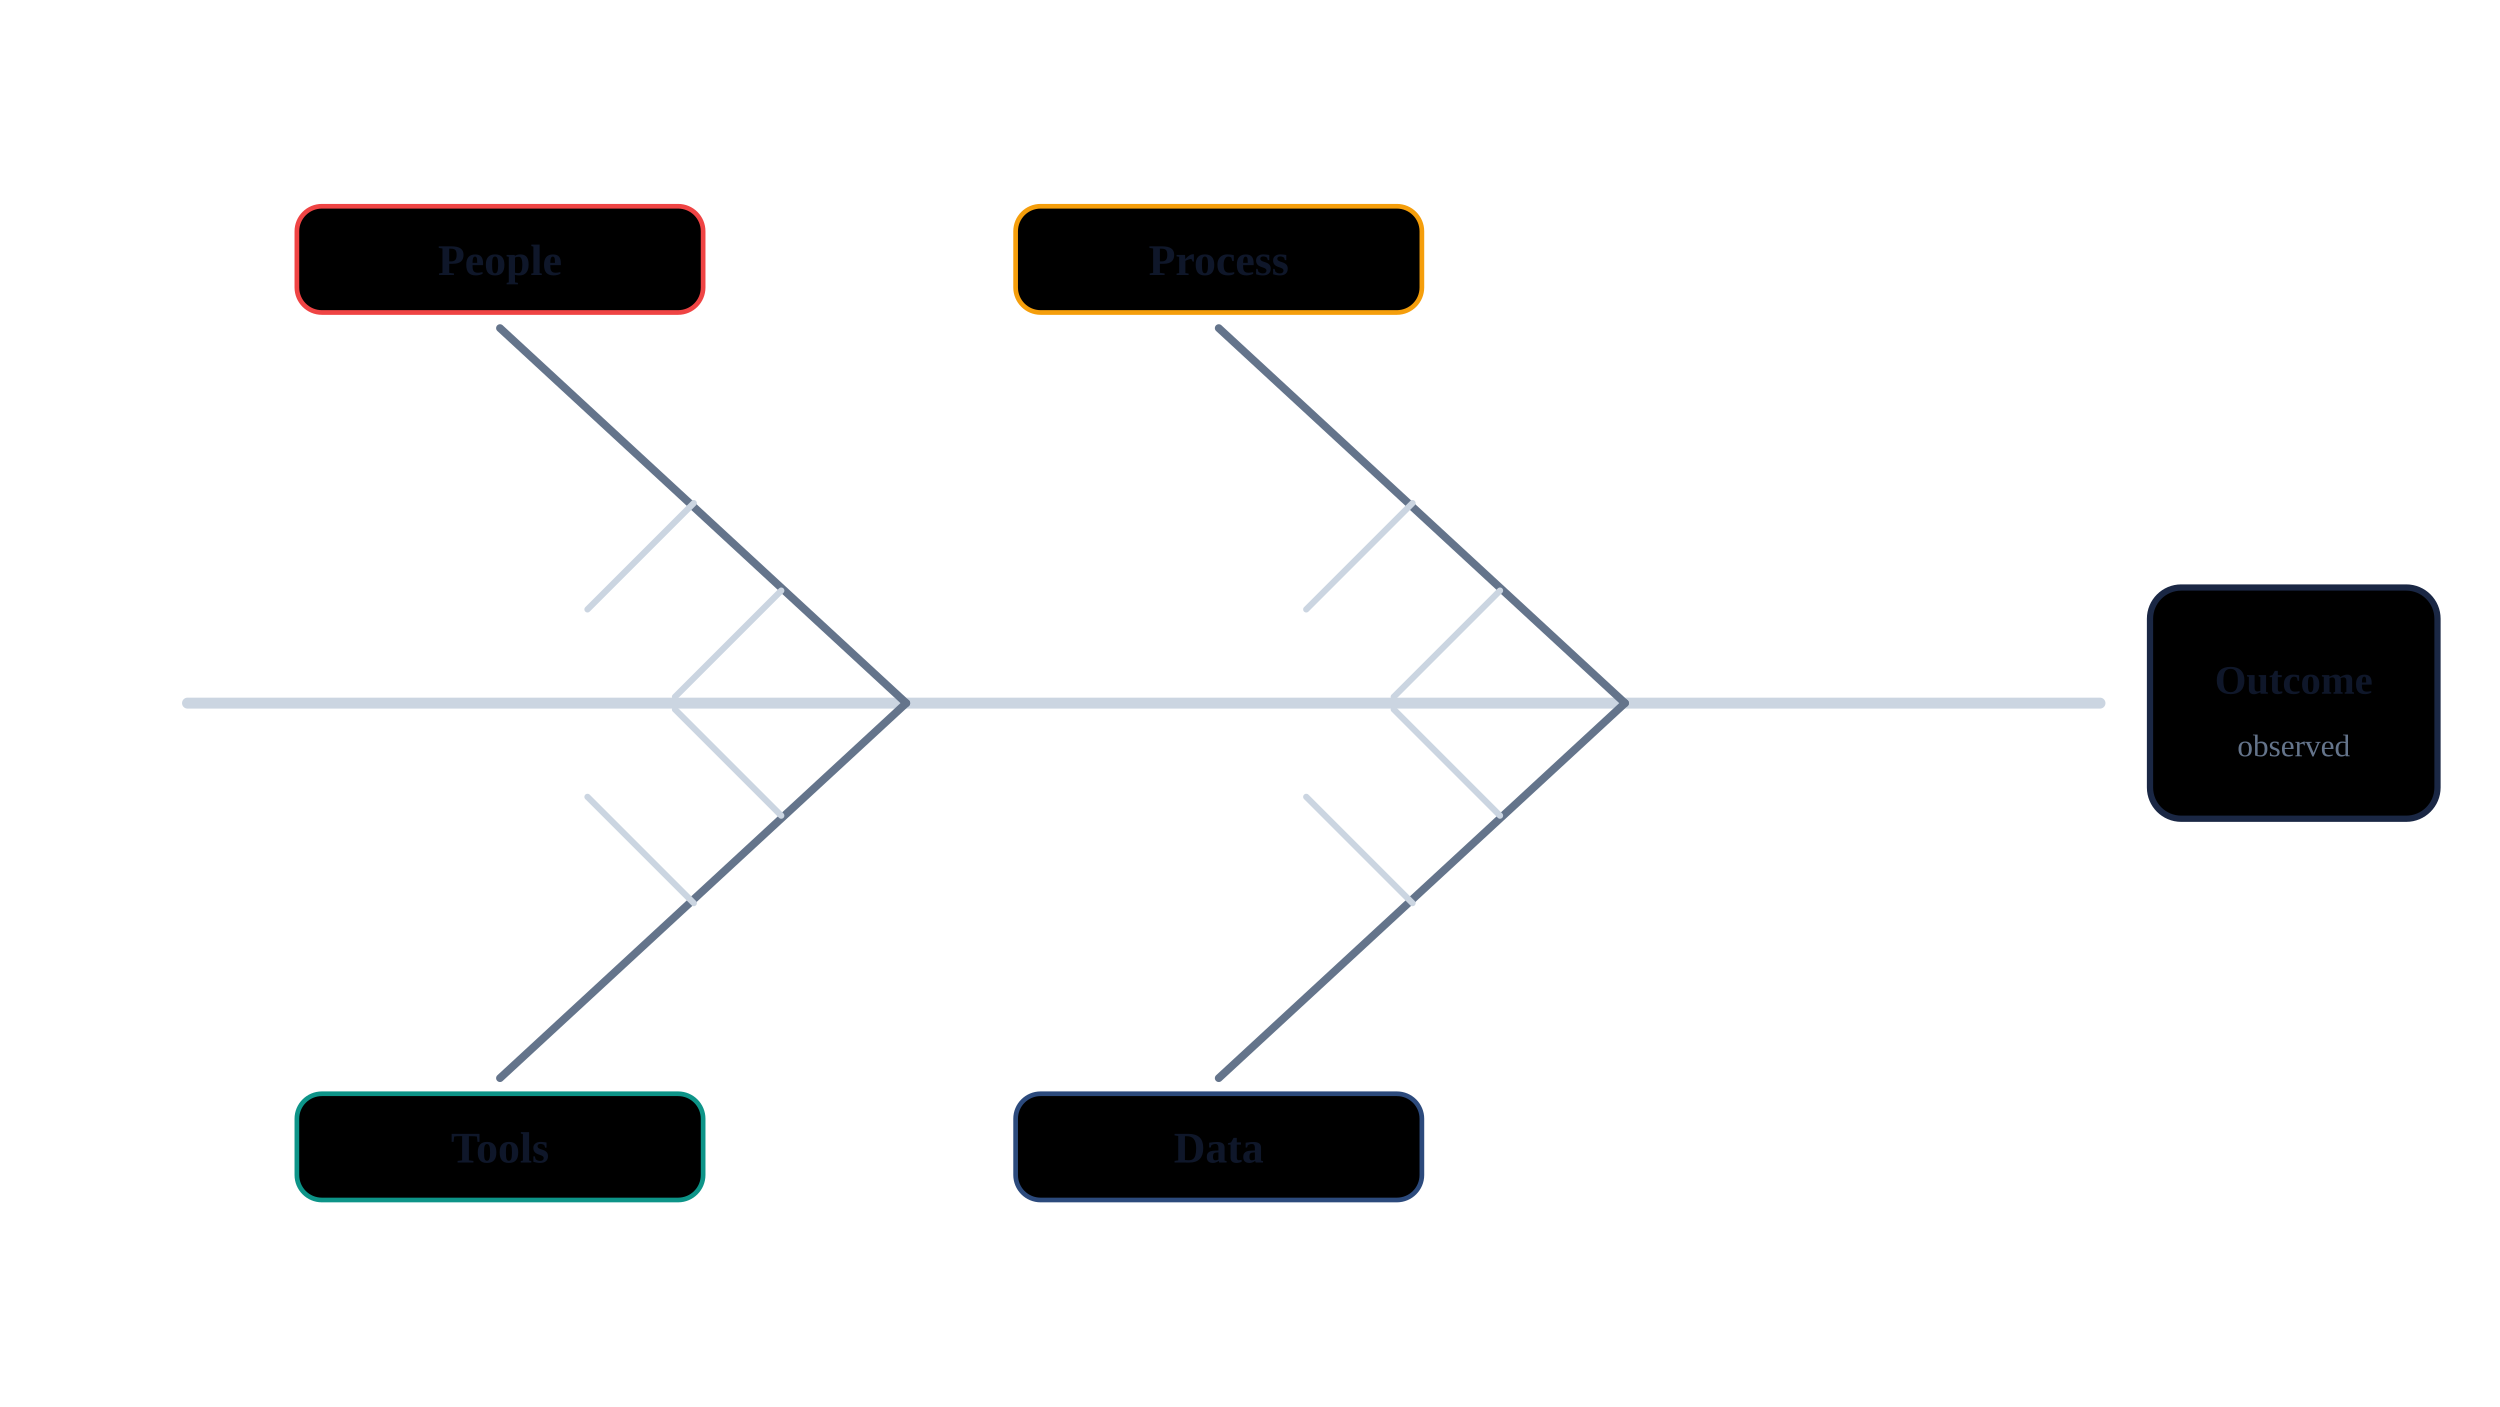
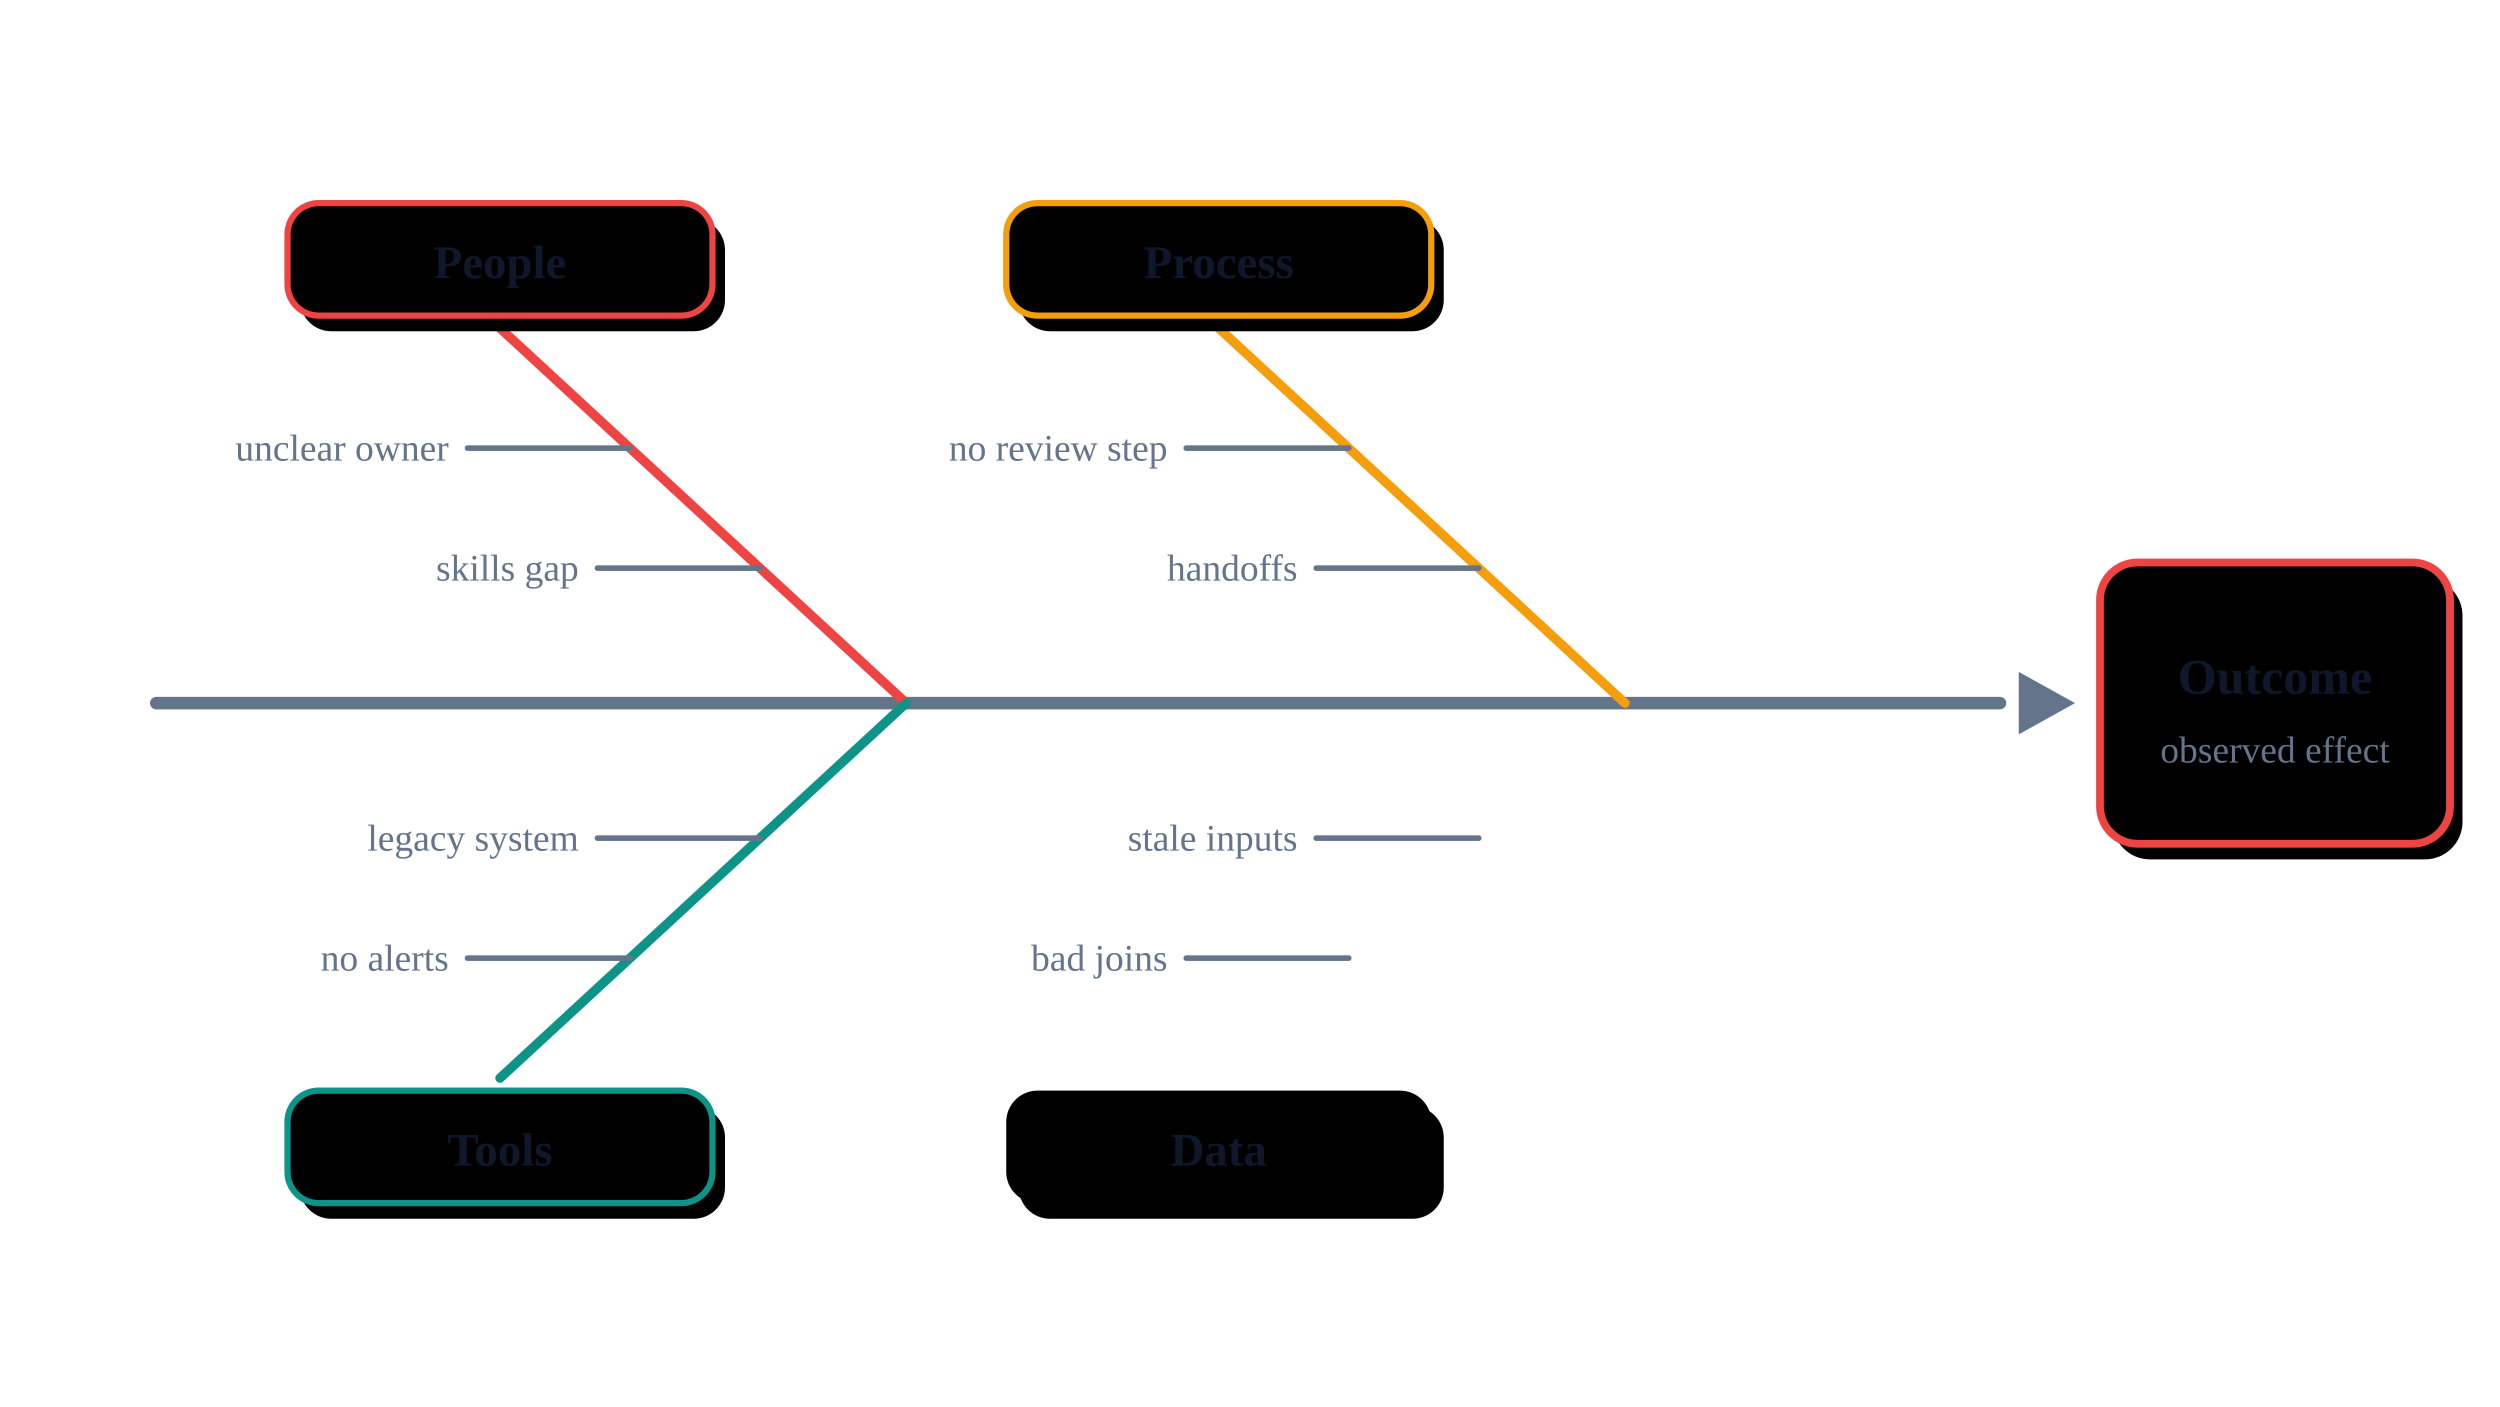
- <svg xmlns="http://www.w3.org/2000/svg" viewBox="0 0 800 450" role="img" aria-label="Fishbone diagram with four cause categories feeding one outcome box" style="width:100%;height:auto">
-   <line x1="60" y1="225" x2="672" y2="225" style="stroke:var(--border-bright,#cbd5e1);stroke-width:3.5" stroke-linecap="round" />
-   <g style="stroke:var(--text-muted,#64748b);stroke-width:2.5" stroke-linecap="round" fill="none">
-     <line x1="290" y1="225" x2="160" y2="105" />
-     <line x1="290" y1="225" x2="160" y2="345" />
-     <line x1="520" y1="225" x2="390" y2="105" />
-     <line x1="520" y1="225" x2="390" y2="345" />
-   </g>
-   <g style="stroke:var(--border-bright,#cbd5e1);stroke-width:2" stroke-linecap="round" fill="none">
-     <line x1="250" y1="189" x2="216" y2="223" />
-     <line x1="222" y1="161" x2="188" y2="195" />
-     <line x1="250" y1="261" x2="216" y2="227" />
-     <line x1="222" y1="289" x2="188" y2="255" />
-     <line x1="480" y1="189" x2="446" y2="223" />
-     <line x1="452" y1="161" x2="418" y2="195" />
-     <line x1="480" y1="261" x2="446" y2="227" />
-     <line x1="452" y1="289" x2="418" y2="255" />
-   </g>
-   <g>
-     <rect x="95" y="66" width="130" height="34" rx="8" style="fill:color-mix(in srgb, var(--coral,#ef4444) 14%, var(--surface,#f8fafc));stroke:var(--coral,#ef4444);stroke-width:1.5" />
-     <text x="160" y="88" text-anchor="middle" style="font-family:var(--font-head,ui-sans-serif,system-ui);font-size:14px;font-weight:600;fill:var(--text,#0f172a)">People</text>
-     <rect x="325" y="66" width="130" height="34" rx="8" style="fill:color-mix(in srgb, var(--amber,#f59e0b) 14%, var(--surface,#f8fafc));stroke:var(--amber,#f59e0b);stroke-width:1.5" />
-     <text x="390" y="88" text-anchor="middle" style="font-family:var(--font-head,ui-sans-serif,system-ui);font-size:14px;font-weight:600;fill:var(--text,#0f172a)">Process</text>
-     <rect x="95" y="350" width="130" height="34" rx="8" style="fill:color-mix(in srgb, var(--teal,#0d9488) 14%, var(--surface,#f8fafc));stroke:var(--teal,#0d9488);stroke-width:1.5" />
-     <text x="160" y="372" text-anchor="middle" style="font-family:var(--font-head,ui-sans-serif,system-ui);font-size:14px;font-weight:600;fill:var(--text,#0f172a)">Tools</text>
-     <rect x="325" y="350" width="130" height="34" rx="8" style="fill:color-mix(in srgb, var(--deep-blue,#2c4a7c) 14%, var(--surface,#f8fafc));stroke:var(--deep-blue,#2c4a7c);stroke-width:1.5" />
-     <text x="390" y="372" text-anchor="middle" style="font-family:var(--font-head,ui-sans-serif,system-ui);font-size:14px;font-weight:600;fill:var(--text,#0f172a)">Data</text>
-   </g>
-   <rect x="688" y="188" width="92" height="74" rx="10" style="fill:color-mix(in srgb, var(--navy,#1a2744) 30%, var(--surface,#f8fafc));stroke:var(--navy,#1a2744);stroke-width:2" />
-   <text x="734" y="222" text-anchor="middle" style="font-family:var(--font-head,ui-sans-serif,system-ui);font-size:13px;font-weight:700;fill:var(--text,#0f172a)">Outcome</text>
-   <text x="734" y="242" text-anchor="middle" style="font-family:var(--font-sans,ui-sans-serif,system-ui);font-size:10px;fill:var(--text-muted,#64748b)">observed</text>
+ <svg xmlns="http://www.w3.org/2000/svg" viewBox="0 0 800 450" role="img" aria-label="Fishbone diagram with four cause categories, each with two sub-causes, feeding one outcome box" style="width:100%;height:auto">
+   <line x1="50" y1="225" x2="640" y2="225" style="stroke:var(--text-muted,#64748b);stroke-width:4" stroke-linecap="round" />
+   <polygon points="664,225 646,235 646,215" style="fill:var(--text-muted,#64748b)" />
+   <line x1="290" y1="225" x2="160" y2="105" style="stroke:var(--coral,#ef4444);stroke-width:3" stroke-linecap="round" />
+   <line x1="243.2" y1="181.8" x2="191.2" y2="181.8" style="stroke:var(--text-muted,#64748b);stroke-width:1.8" stroke-linecap="round" />
+   <text x="185.2" y="185.8" text-anchor="end" style="font-family:var(--font-sans,ui-sans-serif,system-ui);font-size:12px;fill:var(--text-muted,#64748b)">skills gap</text>
+   <line x1="201.6" y1="143.4" x2="149.6" y2="143.4" style="stroke:var(--text-muted,#64748b);stroke-width:1.8" stroke-linecap="round" />
+   <text x="143.6" y="147.4" text-anchor="end" style="font-family:var(--font-sans,ui-sans-serif,system-ui);font-size:12px;fill:var(--text-muted,#64748b)">unclear owner</text>
+   <rect x="92" y="65" width="136" height="36" rx="10" transform="translate(4 5)" style="fill:color-mix(in srgb, var(--coral,#ef4444) 22%, transparent);stroke:color-mix(in srgb, var(--coral,#ef4444) 45%, transparent);stroke-width:1.5" />
+   <rect x="92" y="65" width="136" height="36" rx="10" style="fill:color-mix(in srgb, var(--coral,#ef4444) 18%, var(--surface,#ffffff));stroke:var(--coral,#ef4444);stroke-width:2" />
+   <text x="160" y="89" text-anchor="middle" style="font-family:var(--font-head,ui-sans-serif,system-ui);font-size:15px;font-weight:600;fill:var(--text,#0f172a)">People</text>
+   <line x1="520" y1="225" x2="390" y2="105" style="stroke:var(--amber,#f59e0b);stroke-width:3" stroke-linecap="round" />
+   <line x1="473.2" y1="181.8" x2="421.2" y2="181.8" style="stroke:var(--text-muted,#64748b);stroke-width:1.8" stroke-linecap="round" />
+   <text x="415.2" y="185.8" text-anchor="end" style="font-family:var(--font-sans,ui-sans-serif,system-ui);font-size:12px;fill:var(--text-muted,#64748b)">handoffs</text>
+   <line x1="431.6" y1="143.4" x2="379.6" y2="143.4" style="stroke:var(--text-muted,#64748b);stroke-width:1.8" stroke-linecap="round" />
+   <text x="373.6" y="147.4" text-anchor="end" style="font-family:var(--font-sans,ui-sans-serif,system-ui);font-size:12px;fill:var(--text-muted,#64748b)">no review step</text>
+   <rect x="322" y="65" width="136" height="36" rx="10" transform="translate(4 5)" style="fill:color-mix(in srgb, var(--amber,#f59e0b) 22%, transparent);stroke:color-mix(in srgb, var(--amber,#f59e0b) 45%, transparent);stroke-width:1.5" />
+   <rect x="322" y="65" width="136" height="36" rx="10" style="fill:color-mix(in srgb, var(--amber,#f59e0b) 18%, var(--surface,#ffffff));stroke:var(--amber,#f59e0b);stroke-width:2" />
+   <text x="390" y="89" text-anchor="middle" style="font-family:var(--font-head,ui-sans-serif,system-ui);font-size:15px;font-weight:600;fill:var(--text,#0f172a)">Process</text>
+   <line x1="290" y1="225" x2="160" y2="345" style="stroke:var(--teal,#0d9488);stroke-width:3" stroke-linecap="round" />
+   <line x1="243.2" y1="268.2" x2="191.2" y2="268.2" style="stroke:var(--text-muted,#64748b);stroke-width:1.8" stroke-linecap="round" />
+   <text x="185.2" y="272.2" text-anchor="end" style="font-family:var(--font-sans,ui-sans-serif,system-ui);font-size:12px;fill:var(--text-muted,#64748b)">legacy system</text>
+   <line x1="201.6" y1="306.6" x2="149.6" y2="306.6" style="stroke:var(--text-muted,#64748b);stroke-width:1.8" stroke-linecap="round" />
+   <text x="143.6" y="310.6" text-anchor="end" style="font-family:var(--font-sans,ui-sans-serif,system-ui);font-size:12px;fill:var(--text-muted,#64748b)">no alerts</text>
+   <rect x="92" y="349" width="136" height="36" rx="10" transform="translate(4 5)" style="fill:color-mix(in srgb, var(--teal,#0d9488) 22%, transparent);stroke:color-mix(in srgb, var(--teal,#0d9488) 45%, transparent);stroke-width:1.5" />
+   <rect x="92" y="349" width="136" height="36" rx="10" style="fill:color-mix(in srgb, var(--teal,#0d9488) 18%, var(--surface,#ffffff));stroke:var(--teal,#0d9488);stroke-width:2" />
+   <text x="160" y="373" text-anchor="middle" style="font-family:var(--font-head,ui-sans-serif,system-ui);font-size:15px;font-weight:600;fill:var(--text,#0f172a)">Tools</text>
+   <line x1="520" y1="225" x2="390" y2="345" style="stroke:color-mix(in srgb, var(--deep-blue,#2c4a7c) 55%, var(--text,#0f172a));stroke-width:3" stroke-linecap="round" />
+   <line x1="473.2" y1="268.2" x2="421.2" y2="268.2" style="stroke:var(--text-muted,#64748b);stroke-width:1.8" stroke-linecap="round" />
+   <text x="415.2" y="272.2" text-anchor="end" style="font-family:var(--font-sans,ui-sans-serif,system-ui);font-size:12px;fill:var(--text-muted,#64748b)">stale inputs</text>
+   <line x1="431.6" y1="306.6" x2="379.6" y2="306.6" style="stroke:var(--text-muted,#64748b);stroke-width:1.8" stroke-linecap="round" />
+   <text x="373.6" y="310.6" text-anchor="end" style="font-family:var(--font-sans,ui-sans-serif,system-ui);font-size:12px;fill:var(--text-muted,#64748b)">bad joins</text>
+   <rect x="322" y="349" width="136" height="36" rx="10" transform="translate(4 5)" style="fill:color-mix(in srgb, var(--deep-blue,#2c4a7c) 22%, transparent);stroke:color-mix(in srgb, var(--deep-blue,#2c4a7c) 45%, transparent);stroke-width:1.5" />
+   <rect x="322" y="349" width="136" height="36" rx="10" style="fill:color-mix(in srgb, var(--deep-blue,#2c4a7c) 18%, var(--surface,#ffffff));stroke:color-mix(in srgb, var(--deep-blue,#2c4a7c) 55%, var(--text,#0f172a));stroke-width:2" />
+   <text x="390" y="373" text-anchor="middle" style="font-family:var(--font-head,ui-sans-serif,system-ui);font-size:15px;font-weight:600;fill:var(--text,#0f172a)">Data</text>
+   <rect x="672" y="180" width="112" height="90" rx="12" transform="translate(4 5)" style="fill:color-mix(in srgb, var(--coral,#ef4444) 22%, transparent);stroke:color-mix(in srgb, var(--coral,#ef4444) 45%, transparent);stroke-width:1.5" />
+   <rect x="672" y="180" width="112" height="90" rx="12" style="fill:color-mix(in srgb, var(--coral,#ef4444) 14%, var(--surface,#ffffff));stroke:var(--coral,#ef4444);stroke-width:2.5" />
+   <text x="728" y="222" text-anchor="middle" style="font-family:var(--font-head,ui-sans-serif,system-ui);font-size:16px;font-weight:700;fill:var(--text,#0f172a)">Outcome</text>
+   <text x="728" y="244" text-anchor="middle" style="font-family:var(--font-sans,ui-sans-serif,system-ui);font-size:12px;fill:var(--text-muted,#64748b)">observed effect</text>
</svg>
